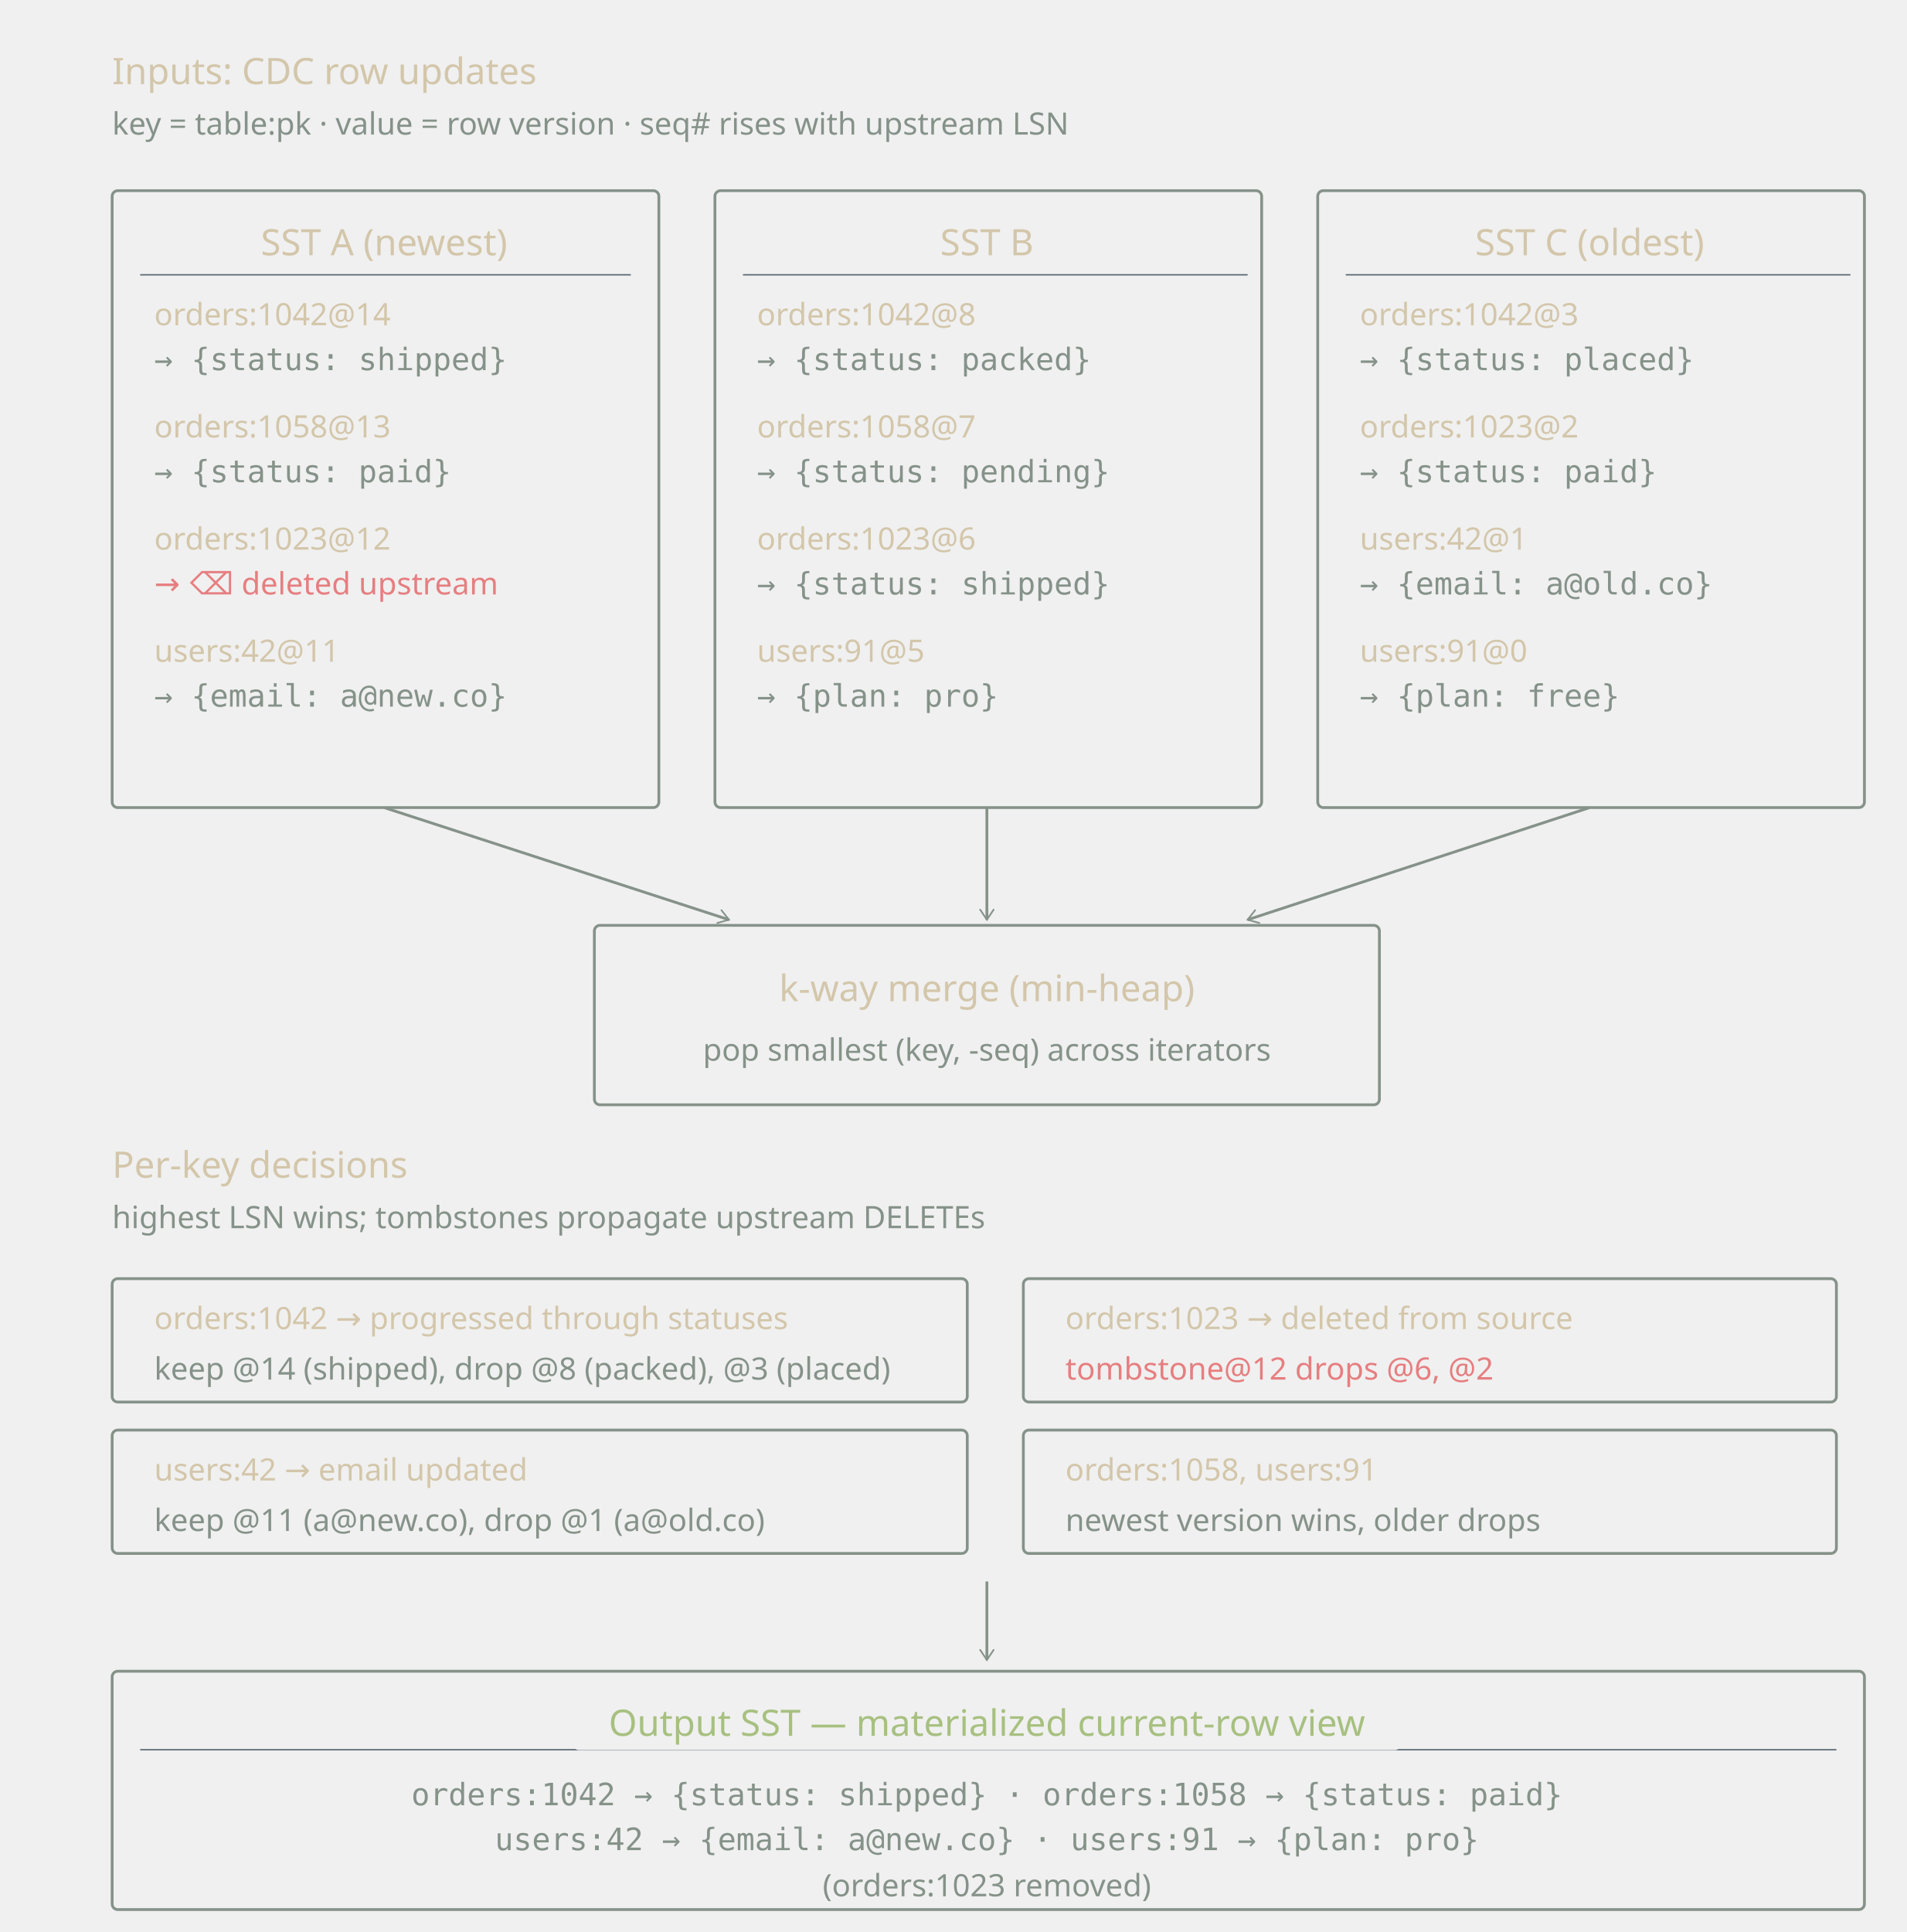
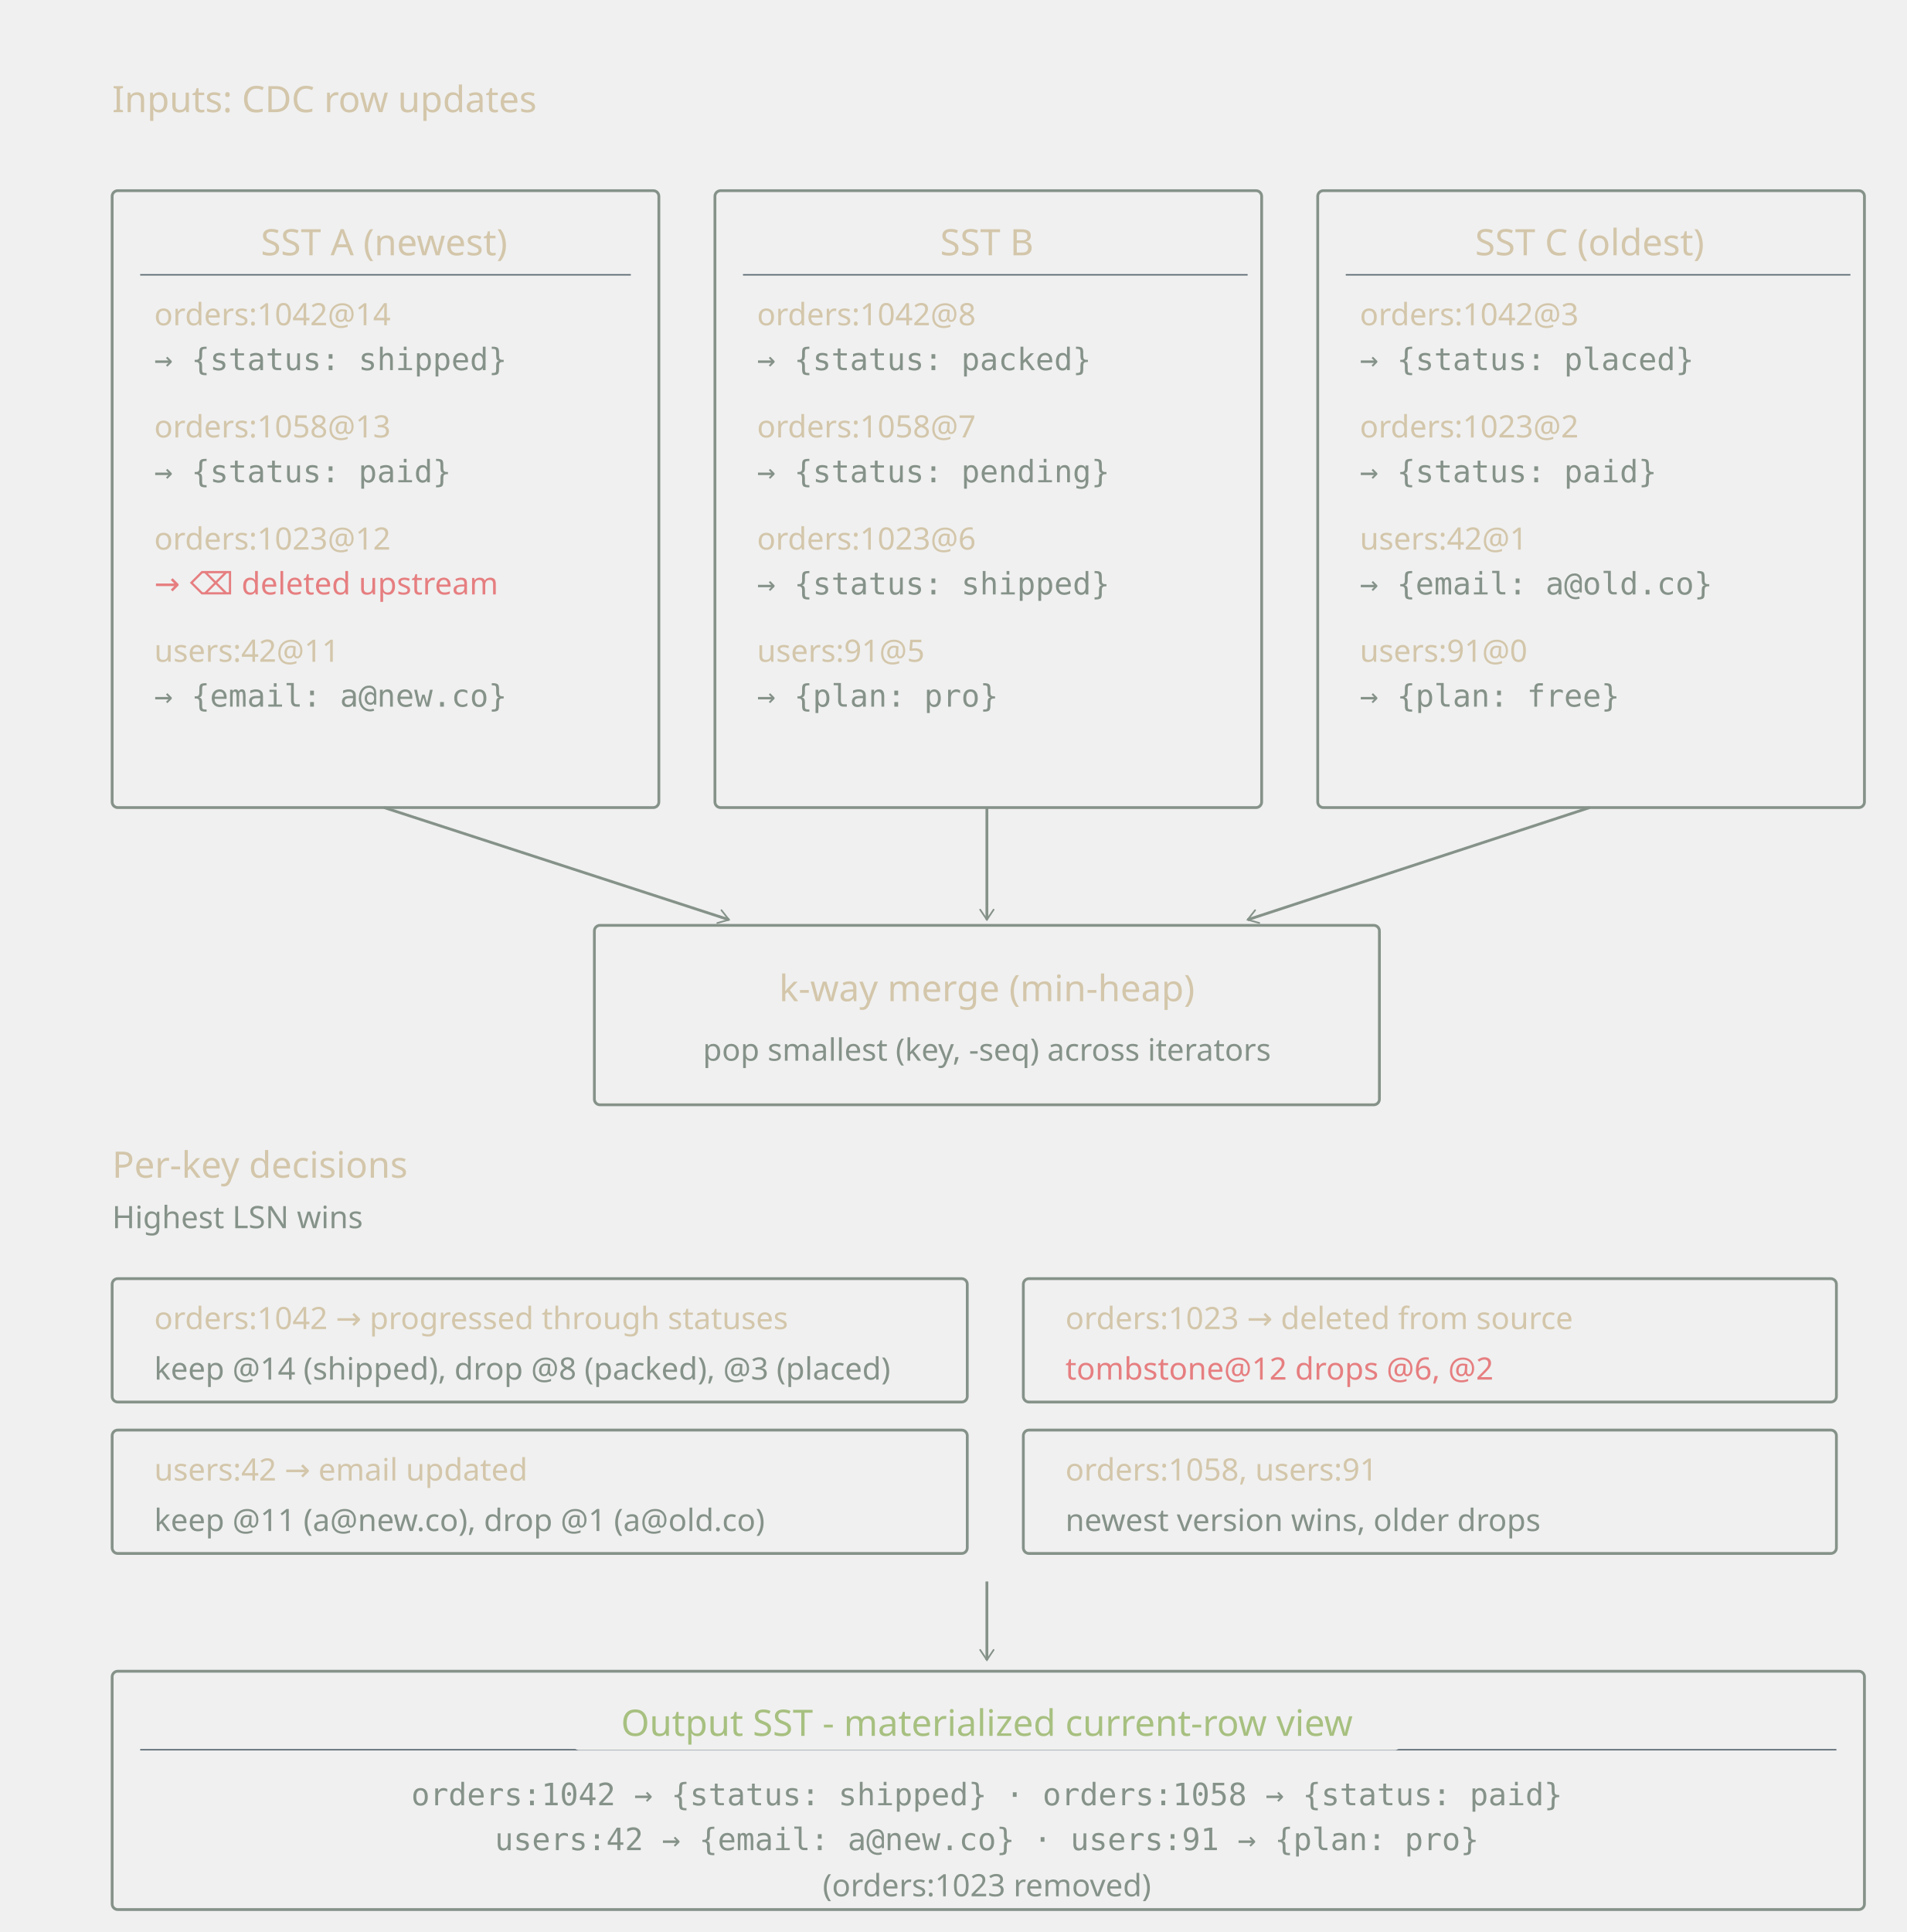
<svg xmlns="http://www.w3.org/2000/svg" width="100%" viewBox="0 0 680 689" role="img">
  <defs>
    <marker id="arrow" viewBox="0 0 10 10" refX="8" refY="5" markerWidth="6" markerHeight="6" orient="auto-start-reverse">
      <path d="M2 1L8 5L2 9" fill="none" stroke="context-stroke" stroke-width="1" stroke-linecap="round" />
    </marker>
    <mask id="imagine-text-gaps-t5wjwl" maskUnits="userSpaceOnUse">
      <rect x="0" y="0" width="680" height="689" fill="white" />
      <rect x="36" y="15" width="169.828" height="20.12" fill="black" rx="2" />
      <rect x="36" y="35" width="348" height="18" fill="black" rx="2" />
      <rect x="84.047" y="76" width="105.906" height="20" fill="black" rx="2" />
      <rect x="51" y="103" width="88.812" height="18" fill="black" rx="2" />
      <rect x="51" y="120" width="133.844" height="17" fill="black" rx="2" />
      <rect x="51" y="143" width="87.438" height="18" fill="black" rx="2" />
      <rect x="51" y="160" width="113.969" height="17" fill="black" rx="2" />
      <rect x="51" y="183" width="87.859" height="18" fill="black" rx="2" />
      <rect x="51" y="199" width="126.797" height="18" fill="black" rx="2" />
      <rect x="51" y="223" width="69.938" height="18" fill="black" rx="2" />
      <rect x="51" y="240" width="133.844" height="17" fill="black" rx="2" />
      <rect x="330.266" y="76" width="43.469" height="20" fill="black" rx="2" />
      <rect x="266" y="103" width="84.172" height="18" fill="black" rx="2" />
      <rect x="266" y="120" width="127.219" height="17" fill="black" rx="2" />
      <rect x="266" y="143" width="83.094" height="18" fill="black" rx="2" />
      <rect x="266" y="160" width="133.844" height="17" fill="black" rx="2" />
      <rect x="266" y="183" width="83.656" height="18" fill="black" rx="2" />
      <rect x="266" y="200" width="133.844" height="17" fill="black" rx="2" />
      <rect x="266" y="223" width="65.188" height="18" fill="black" rx="2" />
      <rect x="266" y="240" width="94.094" height="17" fill="black" rx="2" />
      <rect x="517.242" y="76" width="99.516" height="20" fill="black" rx="2" />
      <rect x="481" y="103" width="84.125" height="18" fill="black" rx="2" />
      <rect x="481" y="120" width="127.219" height="17" fill="black" rx="2" />
      <rect x="481" y="143" width="83.781" height="18" fill="black" rx="2" />
      <rect x="481" y="160" width="113.969" height="17" fill="black" rx="2" />
      <rect x="481" y="183" width="65.859" height="18" fill="black" rx="2" />
      <rect x="481" y="200" width="133.844" height="17" fill="black" rx="2" />
      <rect x="481" y="223" width="65.641" height="18" fill="black" rx="2" />
      <rect x="481" y="240" width="100.719" height="17" fill="black" rx="2" />
      <rect x="269.82" y="342" width="164.359" height="20.198" fill="black" rx="2" />
      <rect x="245.453" y="365" width="213.094" height="18" fill="black" rx="2" />
      <rect x="36" y="405" width="121.531" height="20.12" fill="black" rx="2" />
      <rect x="36" y="425" width="320.891" height="18" fill="black" rx="2" />
      <rect x="51" y="461" width="231.562" height="18" fill="black" rx="2" />
      <rect x="51" y="479" width="272.469" height="18" fill="black" rx="2" />
      <rect x="376" y="461" width="186.359" height="18" fill="black" rx="2" />
      <rect x="376" y="479" width="156.109" height="18" fill="black" rx="2" />
      <rect x="51" y="515" width="139.312" height="18" fill="black" rx="2" />
      <rect x="51" y="533" width="219.281" height="18" fill="black" rx="2" />
      <rect x="376" y="515" width="113.953" height="18" fill="black" rx="2" />
      <rect x="376" y="533" width="176.766" height="18" fill="black" rx="2" />
      <rect x="204.445" y="604" width="295.109" height="20.12" fill="black" rx="2" />
      <rect x="142.695" y="631.5" width="418.609" height="17" fill="black" rx="2" />
      <rect x="172.5" y="647.5" width="359" height="17" fill="black" rx="2" />
      <rect x="235.945" y="663" width="232.109" height="18" fill="black" rx="2" />
    </mask>
  </defs>
-   <text x="40" y="30" style="fill:rgb(211, 198, 170);stroke:none;color:rgb(255, 255, 255);stroke-width:1px;stroke-linecap:butt;stroke-linejoin:miter;opacity:1;font-family:&quot;Anthropic Sans&quot;, sans-serif;font-size:13px;font-weight:500;text-anchor:start;dominant-baseline:auto">Inputs: CDC row updates</text>
-   <text x="40" y="48" style="fill:rgb(133, 146, 137);stroke:none;color:rgb(255, 255, 255);stroke-width:1px;stroke-linecap:butt;stroke-linejoin:miter;opacity:1;font-family:&quot;Anthropic Sans&quot;, sans-serif;font-size:11px;font-weight:400;text-anchor:start;dominant-baseline:auto">key = table:pk · value = row version · seq# rises with upstream LSN</text>
+   <text x="40" y="40" style="fill:rgb(211, 198, 170);stroke:none;color:rgb(255, 255, 255);stroke-width:1px;stroke-linecap:butt;stroke-linejoin:miter;opacity:1;font-family:&quot;Anthropic Sans&quot;, sans-serif;font-size:13px;font-weight:500;text-anchor:start;dominant-baseline:auto">Inputs: CDC row updates</text>
  <rect x="40" y="68" width="195" height="220" rx="2" style="fill:none;stroke:rgb(133, 146, 137);color:rgb(255, 255, 255);stroke-width:1px;stroke-linecap:butt;stroke-linejoin:miter;opacity:1;font-family:&quot;Anthropic Sans&quot;, -apple-system, &quot;system-ui&quot;, &quot;Segoe UI&quot;, sans-serif;font-size:16px;font-weight:400;text-anchor:start;dominant-baseline:auto" />
  <text x="137" y="86" text-anchor="middle" dominant-baseline="central" style="fill:rgb(211, 198, 170);stroke:none;color:rgb(255, 255, 255);stroke-width:1px;stroke-linecap:butt;stroke-linejoin:miter;opacity:1;font-family:&quot;Anthropic Sans&quot;, sans-serif;font-size:13px;font-weight:500;text-anchor:middle;dominant-baseline:central">SST A (newest)</text>
  <line x1="50" y1="98" x2="225" y2="98" style="fill:none;stroke:rgb(92, 106, 114);color:rgb(255, 255, 255);stroke-width:0.5px;stroke-linecap:butt;stroke-linejoin:miter;opacity:1;font-family:&quot;Anthropic Sans&quot;, -apple-system, &quot;system-ui&quot;, &quot;Segoe UI&quot;, sans-serif;font-size:16px;font-weight:400;text-anchor:start;dominant-baseline:auto" />
  <text x="55" y="116" style="fill:rgb(211, 198, 170);stroke:none;color:rgb(255, 255, 255);stroke-width:1px;stroke-linecap:butt;stroke-linejoin:miter;opacity:1;font-family:&quot;Anthropic Sans&quot;, sans-serif;font-size:11px;font-weight:400;text-anchor:start;dominant-baseline:auto">orders:1042@14</text>
  <text x="55" y="132" style="fill:rgb(133, 146, 137);stroke:none;color:rgb(255, 255, 255);stroke-width:1px;stroke-linecap:butt;stroke-linejoin:miter;opacity:1;font-family:ui-monospace, SFMono-Regular, Menlo, monospace;font-size:11px;font-weight:400;text-anchor:start;dominant-baseline:auto">→ {status: shipped}</text>
  <text x="55" y="156" style="fill:rgb(211, 198, 170);stroke:none;color:rgb(255, 255, 255);stroke-width:1px;stroke-linecap:butt;stroke-linejoin:miter;opacity:1;font-family:&quot;Anthropic Sans&quot;, sans-serif;font-size:11px;font-weight:400;text-anchor:start;dominant-baseline:auto">orders:1058@13</text>
  <text x="55" y="172" style="fill:rgb(133, 146, 137);stroke:none;color:rgb(255, 255, 255);stroke-width:1px;stroke-linecap:butt;stroke-linejoin:miter;opacity:1;font-family:ui-monospace, SFMono-Regular, Menlo, monospace;font-size:11px;font-weight:400;text-anchor:start;dominant-baseline:auto">→ {status: paid}</text>
  <text x="55" y="196" style="fill:rgb(211, 198, 170);stroke:none;color:rgb(255, 255, 255);stroke-width:1px;stroke-linecap:butt;stroke-linejoin:miter;opacity:1;font-family:&quot;Anthropic Sans&quot;, sans-serif;font-size:11px;font-weight:400;text-anchor:start;dominant-baseline:auto">orders:1023@12</text>
  <text x="55" y="212" style="fill:rgb(230, 126, 128);stroke:none;color:rgb(255, 255, 255);stroke-width:1px;stroke-linecap:butt;stroke-linejoin:miter;opacity:1;font-family:&quot;Anthropic Sans&quot;, sans-serif;font-size:11px;font-weight:400;text-anchor:start;dominant-baseline:auto">→ ⌫ deleted upstream</text>
  <text x="55" y="236" style="fill:rgb(211, 198, 170);stroke:none;color:rgb(255, 255, 255);stroke-width:1px;stroke-linecap:butt;stroke-linejoin:miter;opacity:1;font-family:&quot;Anthropic Sans&quot;, sans-serif;font-size:11px;font-weight:400;text-anchor:start;dominant-baseline:auto">users:42@11</text>
  <text x="55" y="252" style="fill:rgb(133, 146, 137);stroke:none;color:rgb(255, 255, 255);stroke-width:1px;stroke-linecap:butt;stroke-linejoin:miter;opacity:1;font-family:ui-monospace, SFMono-Regular, Menlo, monospace;font-size:11px;font-weight:400;text-anchor:start;dominant-baseline:auto">→ {email: a@new.co}</text>
  <rect x="255" y="68" width="195" height="220" rx="2" style="fill:none;stroke:rgb(133, 146, 137);color:rgb(255, 255, 255);stroke-width:1px;stroke-linecap:butt;stroke-linejoin:miter;opacity:1;font-family:&quot;Anthropic Sans&quot;, -apple-system, &quot;system-ui&quot;, &quot;Segoe UI&quot;, sans-serif;font-size:16px;font-weight:400;text-anchor:start;dominant-baseline:auto" />
  <text x="352" y="86" text-anchor="middle" dominant-baseline="central" style="fill:rgb(211, 198, 170);stroke:none;color:rgb(255, 255, 255);stroke-width:1px;stroke-linecap:butt;stroke-linejoin:miter;opacity:1;font-family:&quot;Anthropic Sans&quot;, sans-serif;font-size:13px;font-weight:500;text-anchor:middle;dominant-baseline:central">SST B</text>
  <line x1="265" y1="98" x2="445" y2="98" style="fill:none;stroke:rgb(92, 106, 114);color:rgb(255, 255, 255);stroke-width:0.5px;stroke-linecap:butt;stroke-linejoin:miter;opacity:1;font-family:&quot;Anthropic Sans&quot;, -apple-system, &quot;system-ui&quot;, &quot;Segoe UI&quot;, sans-serif;font-size:16px;font-weight:400;text-anchor:start;dominant-baseline:auto" />
  <text x="270" y="116" style="fill:rgb(211, 198, 170);stroke:none;color:rgb(255, 255, 255);stroke-width:1px;stroke-linecap:butt;stroke-linejoin:miter;opacity:1;font-family:&quot;Anthropic Sans&quot;, sans-serif;font-size:11px;font-weight:400;text-anchor:start;dominant-baseline:auto">orders:1042@8</text>
  <text x="270" y="132" style="fill:rgb(133, 146, 137);stroke:none;color:rgb(255, 255, 255);stroke-width:1px;stroke-linecap:butt;stroke-linejoin:miter;opacity:1;font-family:ui-monospace, SFMono-Regular, Menlo, monospace;font-size:11px;font-weight:400;text-anchor:start;dominant-baseline:auto">→ {status: packed}</text>
  <text x="270" y="156" style="fill:rgb(211, 198, 170);stroke:none;color:rgb(255, 255, 255);stroke-width:1px;stroke-linecap:butt;stroke-linejoin:miter;opacity:1;font-family:&quot;Anthropic Sans&quot;, sans-serif;font-size:11px;font-weight:400;text-anchor:start;dominant-baseline:auto">orders:1058@7</text>
  <text x="270" y="172" style="fill:rgb(133, 146, 137);stroke:none;color:rgb(255, 255, 255);stroke-width:1px;stroke-linecap:butt;stroke-linejoin:miter;opacity:1;font-family:ui-monospace, SFMono-Regular, Menlo, monospace;font-size:11px;font-weight:400;text-anchor:start;dominant-baseline:auto">→ {status: pending}</text>
  <text x="270" y="196" style="fill:rgb(211, 198, 170);stroke:none;color:rgb(255, 255, 255);stroke-width:1px;stroke-linecap:butt;stroke-linejoin:miter;opacity:1;font-family:&quot;Anthropic Sans&quot;, sans-serif;font-size:11px;font-weight:400;text-anchor:start;dominant-baseline:auto">orders:1023@6</text>
  <text x="270" y="212" style="fill:rgb(133, 146, 137);stroke:none;color:rgb(255, 255, 255);stroke-width:1px;stroke-linecap:butt;stroke-linejoin:miter;opacity:1;font-family:ui-monospace, SFMono-Regular, Menlo, monospace;font-size:11px;font-weight:400;text-anchor:start;dominant-baseline:auto">→ {status: shipped}</text>
  <text x="270" y="236" style="fill:rgb(211, 198, 170);stroke:none;color:rgb(255, 255, 255);stroke-width:1px;stroke-linecap:butt;stroke-linejoin:miter;opacity:1;font-family:&quot;Anthropic Sans&quot;, sans-serif;font-size:11px;font-weight:400;text-anchor:start;dominant-baseline:auto">users:91@5</text>
  <text x="270" y="252" style="fill:rgb(133, 146, 137);stroke:none;color:rgb(255, 255, 255);stroke-width:1px;stroke-linecap:butt;stroke-linejoin:miter;opacity:1;font-family:ui-monospace, SFMono-Regular, Menlo, monospace;font-size:11px;font-weight:400;text-anchor:start;dominant-baseline:auto">→ {plan: pro}</text>
  <rect x="470" y="68" width="195" height="220" rx="2" style="fill:none;stroke:rgb(133, 146, 137);color:rgb(255, 255, 255);stroke-width:1px;stroke-linecap:butt;stroke-linejoin:miter;opacity:1;font-family:&quot;Anthropic Sans&quot;, -apple-system, &quot;system-ui&quot;, &quot;Segoe UI&quot;, sans-serif;font-size:16px;font-weight:400;text-anchor:start;dominant-baseline:auto" />
  <text x="567" y="86" text-anchor="middle" dominant-baseline="central" style="fill:rgb(211, 198, 170);stroke:none;color:rgb(255, 255, 255);stroke-width:1px;stroke-linecap:butt;stroke-linejoin:miter;opacity:1;font-family:&quot;Anthropic Sans&quot;, sans-serif;font-size:13px;font-weight:500;text-anchor:middle;dominant-baseline:central">SST C (oldest)</text>
  <line x1="480" y1="98" x2="660" y2="98" style="fill:none;stroke:rgb(92, 106, 114);color:rgb(255, 255, 255);stroke-width:0.5px;stroke-linecap:butt;stroke-linejoin:miter;opacity:1;font-family:&quot;Anthropic Sans&quot;, -apple-system, &quot;system-ui&quot;, &quot;Segoe UI&quot;, sans-serif;font-size:16px;font-weight:400;text-anchor:start;dominant-baseline:auto" />
  <text x="485" y="116" style="fill:rgb(211, 198, 170);stroke:none;color:rgb(255, 255, 255);stroke-width:1px;stroke-linecap:butt;stroke-linejoin:miter;opacity:1;font-family:&quot;Anthropic Sans&quot;, sans-serif;font-size:11px;font-weight:400;text-anchor:start;dominant-baseline:auto">orders:1042@3</text>
  <text x="485" y="132" style="fill:rgb(133, 146, 137);stroke:none;color:rgb(255, 255, 255);stroke-width:1px;stroke-linecap:butt;stroke-linejoin:miter;opacity:1;font-family:ui-monospace, SFMono-Regular, Menlo, monospace;font-size:11px;font-weight:400;text-anchor:start;dominant-baseline:auto">→ {status: placed}</text>
  <text x="485" y="156" style="fill:rgb(211, 198, 170);stroke:none;color:rgb(255, 255, 255);stroke-width:1px;stroke-linecap:butt;stroke-linejoin:miter;opacity:1;font-family:&quot;Anthropic Sans&quot;, sans-serif;font-size:11px;font-weight:400;text-anchor:start;dominant-baseline:auto">orders:1023@2</text>
  <text x="485" y="172" style="fill:rgb(133, 146, 137);stroke:none;color:rgb(255, 255, 255);stroke-width:1px;stroke-linecap:butt;stroke-linejoin:miter;opacity:1;font-family:ui-monospace, SFMono-Regular, Menlo, monospace;font-size:11px;font-weight:400;text-anchor:start;dominant-baseline:auto">→ {status: paid}</text>
  <text x="485" y="196" style="fill:rgb(211, 198, 170);stroke:none;color:rgb(255, 255, 255);stroke-width:1px;stroke-linecap:butt;stroke-linejoin:miter;opacity:1;font-family:&quot;Anthropic Sans&quot;, sans-serif;font-size:11px;font-weight:400;text-anchor:start;dominant-baseline:auto">users:42@1</text>
  <text x="485" y="212" style="fill:rgb(133, 146, 137);stroke:none;color:rgb(255, 255, 255);stroke-width:1px;stroke-linecap:butt;stroke-linejoin:miter;opacity:1;font-family:ui-monospace, SFMono-Regular, Menlo, monospace;font-size:11px;font-weight:400;text-anchor:start;dominant-baseline:auto">→ {email: a@old.co}</text>
  <text x="485" y="236" style="fill:rgb(211, 198, 170);stroke:none;color:rgb(255, 255, 255);stroke-width:1px;stroke-linecap:butt;stroke-linejoin:miter;opacity:1;font-family:&quot;Anthropic Sans&quot;, sans-serif;font-size:11px;font-weight:400;text-anchor:start;dominant-baseline:auto">users:91@0</text>
  <text x="485" y="252" style="fill:rgb(133, 146, 137);stroke:none;color:rgb(255, 255, 255);stroke-width:1px;stroke-linecap:butt;stroke-linejoin:miter;opacity:1;font-family:ui-monospace, SFMono-Regular, Menlo, monospace;font-size:11px;font-weight:400;text-anchor:start;dominant-baseline:auto">→ {plan: free}</text>
  <line x1="137" y1="288" x2="260" y2="328" marker-end="url(#arrow)" style="fill:none;stroke:rgb(133, 146, 137);color:rgb(255, 255, 255);stroke-width:1px;stroke-linecap:butt;stroke-linejoin:miter;opacity:1;font-family:&quot;Anthropic Sans&quot;, -apple-system, &quot;system-ui&quot;, &quot;Segoe UI&quot;, sans-serif;font-size:16px;font-weight:400;text-anchor:start;dominant-baseline:auto" />
  <line x1="352" y1="288" x2="352" y2="328" marker-end="url(#arrow)" style="fill:none;stroke:rgb(133, 146, 137);color:rgb(255, 255, 255);stroke-width:1px;stroke-linecap:butt;stroke-linejoin:miter;opacity:1;font-family:&quot;Anthropic Sans&quot;, -apple-system, &quot;system-ui&quot;, &quot;Segoe UI&quot;, sans-serif;font-size:16px;font-weight:400;text-anchor:start;dominant-baseline:auto" />
  <line x1="567" y1="288" x2="445" y2="328" marker-end="url(#arrow)" style="fill:none;stroke:rgb(133, 146, 137);color:rgb(255, 255, 255);stroke-width:1px;stroke-linecap:butt;stroke-linejoin:miter;opacity:1;font-family:&quot;Anthropic Sans&quot;, -apple-system, &quot;system-ui&quot;, &quot;Segoe UI&quot;, sans-serif;font-size:16px;font-weight:400;text-anchor:start;dominant-baseline:auto" />
  <rect x="212" y="330" width="280" height="64" rx="2" style="fill:none;stroke:rgb(133, 146, 137);color:rgb(255, 255, 255);stroke-width:1px;stroke-linecap:butt;stroke-linejoin:miter;opacity:1;font-family:&quot;Anthropic Sans&quot;, -apple-system, &quot;system-ui&quot;, &quot;Segoe UI&quot;, sans-serif;font-size:16px;font-weight:400;text-anchor:start;dominant-baseline:auto" />
  <text x="352" y="352" text-anchor="middle" dominant-baseline="central" style="fill:rgb(211, 198, 170);stroke:none;color:rgb(255, 255, 255);stroke-width:1px;stroke-linecap:butt;stroke-linejoin:miter;opacity:1;font-family:&quot;Anthropic Sans&quot;, sans-serif;font-size:13px;font-weight:500;text-anchor:middle;dominant-baseline:central">k-way merge (min-heap)</text>
  <text x="352" y="374" text-anchor="middle" dominant-baseline="central" style="fill:rgb(133, 146, 137);stroke:none;color:rgb(255, 255, 255);stroke-width:1px;stroke-linecap:butt;stroke-linejoin:miter;opacity:1;font-family:&quot;Anthropic Sans&quot;, sans-serif;font-size:11px;font-weight:400;text-anchor:middle;dominant-baseline:central">pop smallest (key, -seq) across iterators</text>
  <text x="40" y="420" style="fill:rgb(211, 198, 170);stroke:none;color:rgb(255, 255, 255);stroke-width:1px;stroke-linecap:butt;stroke-linejoin:miter;opacity:1;font-family:&quot;Anthropic Sans&quot;, sans-serif;font-size:13px;font-weight:500;text-anchor:start;dominant-baseline:auto">Per-key decisions</text>
-   <text x="40" y="438" style="fill:rgb(133, 146, 137);stroke:none;color:rgb(255, 255, 255);stroke-width:1px;stroke-linecap:butt;stroke-linejoin:miter;opacity:1;font-family:&quot;Anthropic Sans&quot;, sans-serif;font-size:11px;font-weight:400;text-anchor:start;dominant-baseline:auto">highest LSN wins; tombstones propagate upstream DELETEs</text>
+   <text x="40" y="438" style="fill:rgb(133, 146, 137);stroke:none;color:rgb(255, 255, 255);stroke-width:1px;stroke-linecap:butt;stroke-linejoin:miter;opacity:1;font-family:&quot;Anthropic Sans&quot;, sans-serif;font-size:11px;font-weight:400;text-anchor:start;dominant-baseline:auto">Highest LSN wins</text>
  <rect x="40" y="456" width="305" height="44" rx="2" style="fill:none;stroke:rgb(133, 146, 137);color:rgb(255, 255, 255);stroke-width:1px;stroke-linecap:butt;stroke-linejoin:miter;opacity:1;font-family:&quot;Anthropic Sans&quot;, -apple-system, &quot;system-ui&quot;, &quot;Segoe UI&quot;, sans-serif;font-size:16px;font-weight:400;text-anchor:start;dominant-baseline:auto" />
  <text x="55" y="474" style="fill:rgb(211, 198, 170);stroke:none;color:rgb(255, 255, 255);stroke-width:1px;stroke-linecap:butt;stroke-linejoin:miter;opacity:1;font-family:&quot;Anthropic Sans&quot;, sans-serif;font-size:11px;font-weight:400;text-anchor:start;dominant-baseline:auto">orders:1042 → progressed through statuses</text>
  <text x="55" y="492" style="fill:rgb(133, 146, 137);stroke:none;color:rgb(255, 255, 255);stroke-width:1px;stroke-linecap:butt;stroke-linejoin:miter;opacity:1;font-family:&quot;Anthropic Sans&quot;, sans-serif;font-size:11px;font-weight:400;text-anchor:start;dominant-baseline:auto">keep @14 (shipped), drop @8 (packed), @3 (placed)</text>
  <rect x="365" y="456" width="290" height="44" rx="2" style="fill:none;stroke:rgb(133, 146, 137);color:rgb(255, 255, 255);stroke-width:1px;stroke-linecap:butt;stroke-linejoin:miter;opacity:1;font-family:&quot;Anthropic Sans&quot;, -apple-system, &quot;system-ui&quot;, &quot;Segoe UI&quot;, sans-serif;font-size:16px;font-weight:400;text-anchor:start;dominant-baseline:auto" />
  <text x="380" y="474" style="fill:rgb(211, 198, 170);stroke:none;color:rgb(255, 255, 255);stroke-width:1px;stroke-linecap:butt;stroke-linejoin:miter;opacity:1;font-family:&quot;Anthropic Sans&quot;, sans-serif;font-size:11px;font-weight:400;text-anchor:start;dominant-baseline:auto">orders:1023 → deleted from source</text>
  <text x="380" y="492" style="fill:rgb(230, 126, 128);stroke:none;color:rgb(255, 255, 255);stroke-width:1px;stroke-linecap:butt;stroke-linejoin:miter;opacity:1;font-family:&quot;Anthropic Sans&quot;, sans-serif;font-size:11px;font-weight:400;text-anchor:start;dominant-baseline:auto">tombstone@12 drops @6, @2</text>
  <rect x="40" y="510" width="305" height="44" rx="2" style="fill:none;stroke:rgb(133, 146, 137);color:rgb(255, 255, 255);stroke-width:1px;stroke-linecap:butt;stroke-linejoin:miter;opacity:1;font-family:&quot;Anthropic Sans&quot;, -apple-system, &quot;system-ui&quot;, &quot;Segoe UI&quot;, sans-serif;font-size:16px;font-weight:400;text-anchor:start;dominant-baseline:auto" />
  <text x="55" y="528" style="fill:rgb(211, 198, 170);stroke:none;color:rgb(255, 255, 255);stroke-width:1px;stroke-linecap:butt;stroke-linejoin:miter;opacity:1;font-family:&quot;Anthropic Sans&quot;, sans-serif;font-size:11px;font-weight:400;text-anchor:start;dominant-baseline:auto">users:42 → email updated</text>
  <text x="55" y="546" style="fill:rgb(133, 146, 137);stroke:none;color:rgb(255, 255, 255);stroke-width:1px;stroke-linecap:butt;stroke-linejoin:miter;opacity:1;font-family:&quot;Anthropic Sans&quot;, sans-serif;font-size:11px;font-weight:400;text-anchor:start;dominant-baseline:auto">keep @11 (a@new.co), drop @1 (a@old.co)</text>
  <rect x="365" y="510" width="290" height="44" rx="2" style="fill:none;stroke:rgb(133, 146, 137);color:rgb(255, 255, 255);stroke-width:1px;stroke-linecap:butt;stroke-linejoin:miter;opacity:1;font-family:&quot;Anthropic Sans&quot;, -apple-system, &quot;system-ui&quot;, &quot;Segoe UI&quot;, sans-serif;font-size:16px;font-weight:400;text-anchor:start;dominant-baseline:auto" />
  <text x="380" y="528" style="fill:rgb(211, 198, 170);stroke:none;color:rgb(255, 255, 255);stroke-width:1px;stroke-linecap:butt;stroke-linejoin:miter;opacity:1;font-family:&quot;Anthropic Sans&quot;, sans-serif;font-size:11px;font-weight:400;text-anchor:start;dominant-baseline:auto">orders:1058, users:91</text>
  <text x="380" y="546" style="fill:rgb(133, 146, 137);stroke:none;color:rgb(255, 255, 255);stroke-width:1px;stroke-linecap:butt;stroke-linejoin:miter;opacity:1;font-family:&quot;Anthropic Sans&quot;, sans-serif;font-size:11px;font-weight:400;text-anchor:start;dominant-baseline:auto">newest version wins, older drops</text>
  <line x1="352" y1="564" x2="352" y2="592" marker-end="url(#arrow)" style="fill:none;stroke:rgb(133, 146, 137);color:rgb(255, 255, 255);stroke-width:1px;stroke-linecap:butt;stroke-linejoin:miter;opacity:1;font-family:&quot;Anthropic Sans&quot;, -apple-system, &quot;system-ui&quot;, &quot;Segoe UI&quot;, sans-serif;font-size:16px;font-weight:400;text-anchor:start;dominant-baseline:auto" />
  <rect x="40" y="596" width="625" height="85" rx="2" style="fill:none;stroke:rgb(133, 146, 137);color:rgb(255, 255, 255);stroke-width:1px;stroke-linecap:butt;stroke-linejoin:miter;opacity:1;font-family:&quot;Anthropic Sans&quot;, -apple-system, &quot;system-ui&quot;, &quot;Segoe UI&quot;, sans-serif;font-size:16px;font-weight:400;text-anchor:start;dominant-baseline:auto" />
-   <text x="352" y="614" text-anchor="middle" dominant-baseline="central" style="fill:rgb(167, 192, 128);stroke:none;color:rgb(255, 255, 255);stroke-width:1px;stroke-linecap:butt;stroke-linejoin:miter;opacity:1;font-family:&quot;Anthropic Sans&quot;, sans-serif;font-size:13px;font-weight:500;text-anchor:middle;dominant-baseline:central">Output SST — materialized current-row view</text>
+   <text x="352" y="614" text-anchor="middle" dominant-baseline="central" style="fill:rgb(167, 192, 128);stroke:none;color:rgb(255, 255, 255);stroke-width:1px;stroke-linecap:butt;stroke-linejoin:miter;opacity:1;font-family:&quot;Anthropic Sans&quot;, sans-serif;font-size:13px;font-weight:500;text-anchor:middle;dominant-baseline:central">Output SST - materialized current-row view</text>
  <line x1="50" y1="624" x2="655" y2="624" mask="url(#imagine-text-gaps-t5wjwl)" style="fill:none;stroke:rgb(92, 106, 114);color:rgb(255, 255, 255);stroke-width:0.5px;stroke-linecap:butt;stroke-linejoin:miter;opacity:1;font-family:&quot;Anthropic Sans&quot;, -apple-system, &quot;system-ui&quot;, &quot;Segoe UI&quot;, sans-serif;font-size:16px;font-weight:400;text-anchor:start;dominant-baseline:auto" />
  <text x="352" y="640" text-anchor="middle" dominant-baseline="central" style="fill:rgb(133, 146, 137);stroke:none;color:rgb(255, 255, 255);stroke-width:1px;stroke-linecap:butt;stroke-linejoin:miter;opacity:1;font-family:ui-monospace, SFMono-Regular, Menlo, monospace;font-size:11px;font-weight:400;text-anchor:middle;dominant-baseline:central">orders:1042 → {status: shipped}  ·  orders:1058 → {status: paid}</text>
  <text x="352" y="656" text-anchor="middle" dominant-baseline="central" style="fill:rgb(133, 146, 137);stroke:none;color:rgb(255, 255, 255);stroke-width:1px;stroke-linecap:butt;stroke-linejoin:miter;opacity:1;font-family:ui-monospace, SFMono-Regular, Menlo, monospace;font-size:11px;font-weight:400;text-anchor:middle;dominant-baseline:central">users:42 → {email: a@new.co}  ·  users:91 → {plan: pro}</text>
  <text x="352" y="672" text-anchor="middle" dominant-baseline="central" style="fill:rgb(133, 146, 137);stroke:none;color:rgb(255, 255, 255);stroke-width:1px;stroke-linecap:butt;stroke-linejoin:miter;opacity:1;font-family:&quot;Anthropic Sans&quot;, sans-serif;font-size:11px;font-weight:400;text-anchor:middle;dominant-baseline:central">(orders:1023 removed)</text>
</svg>
